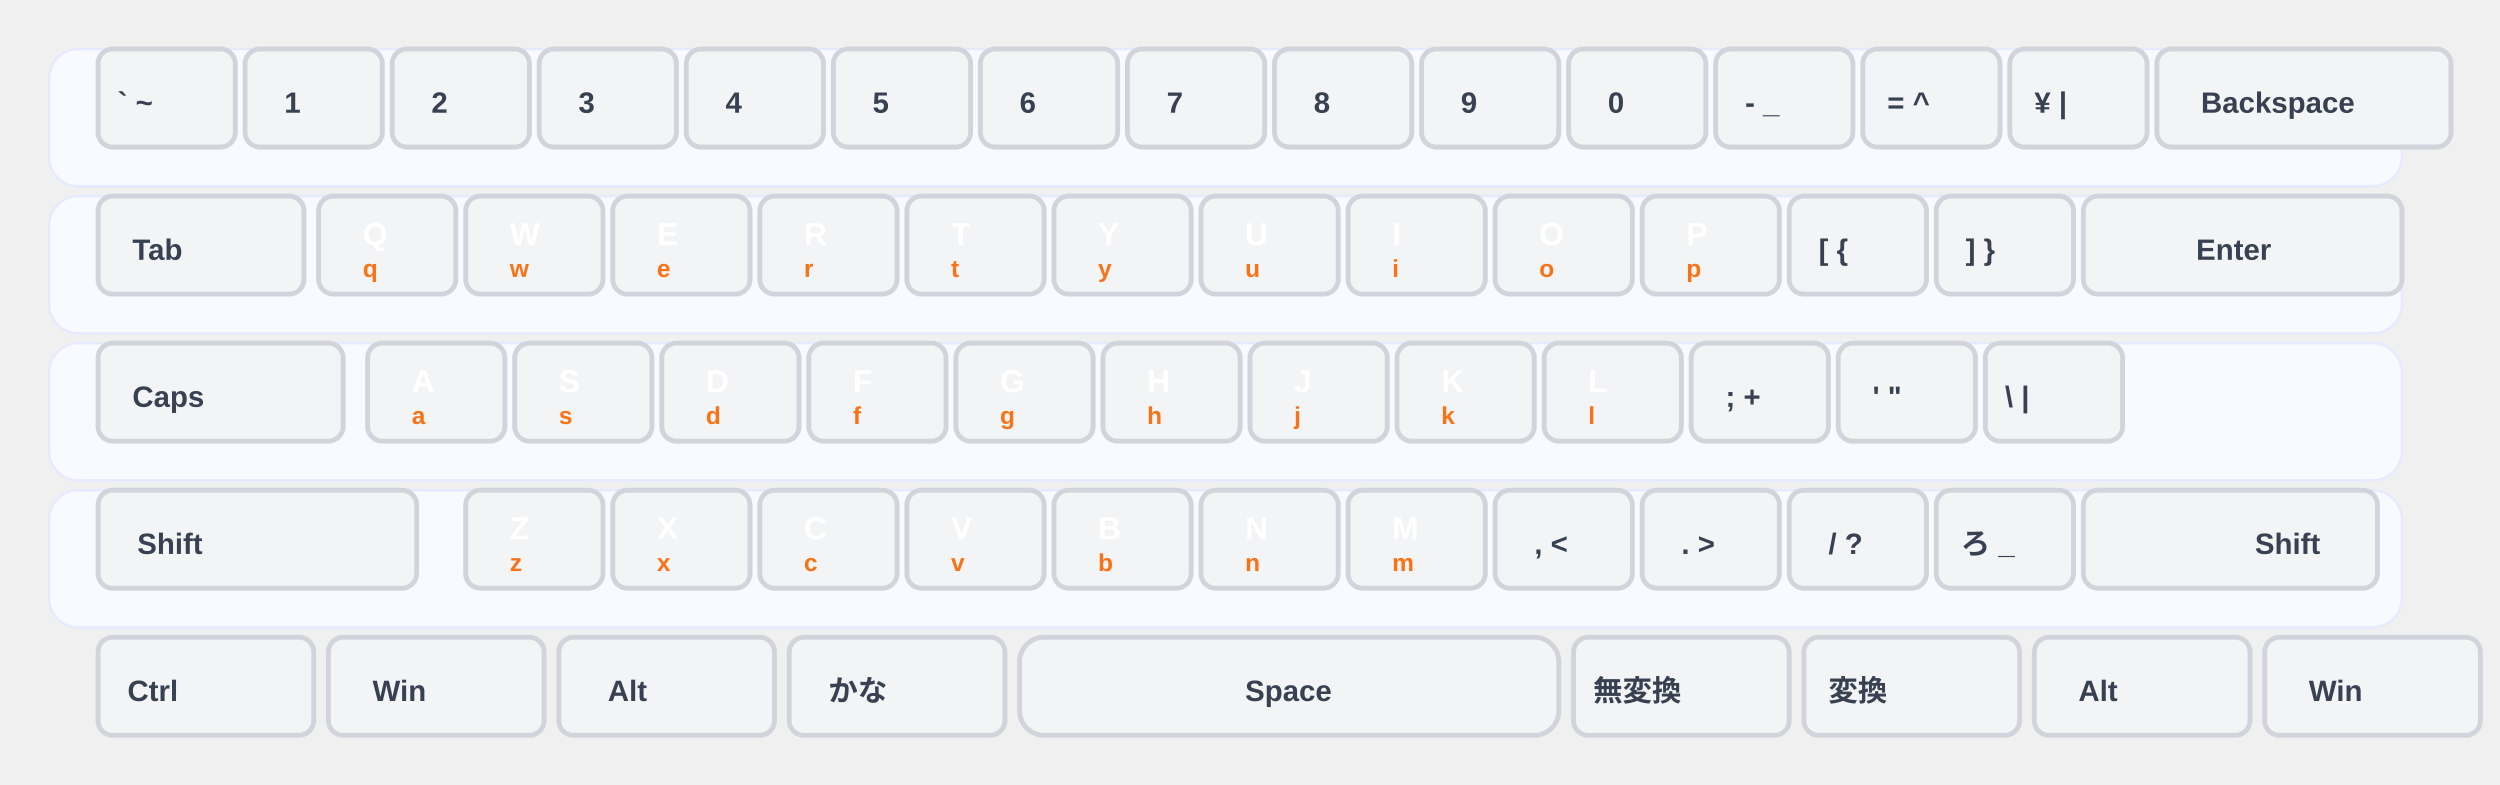
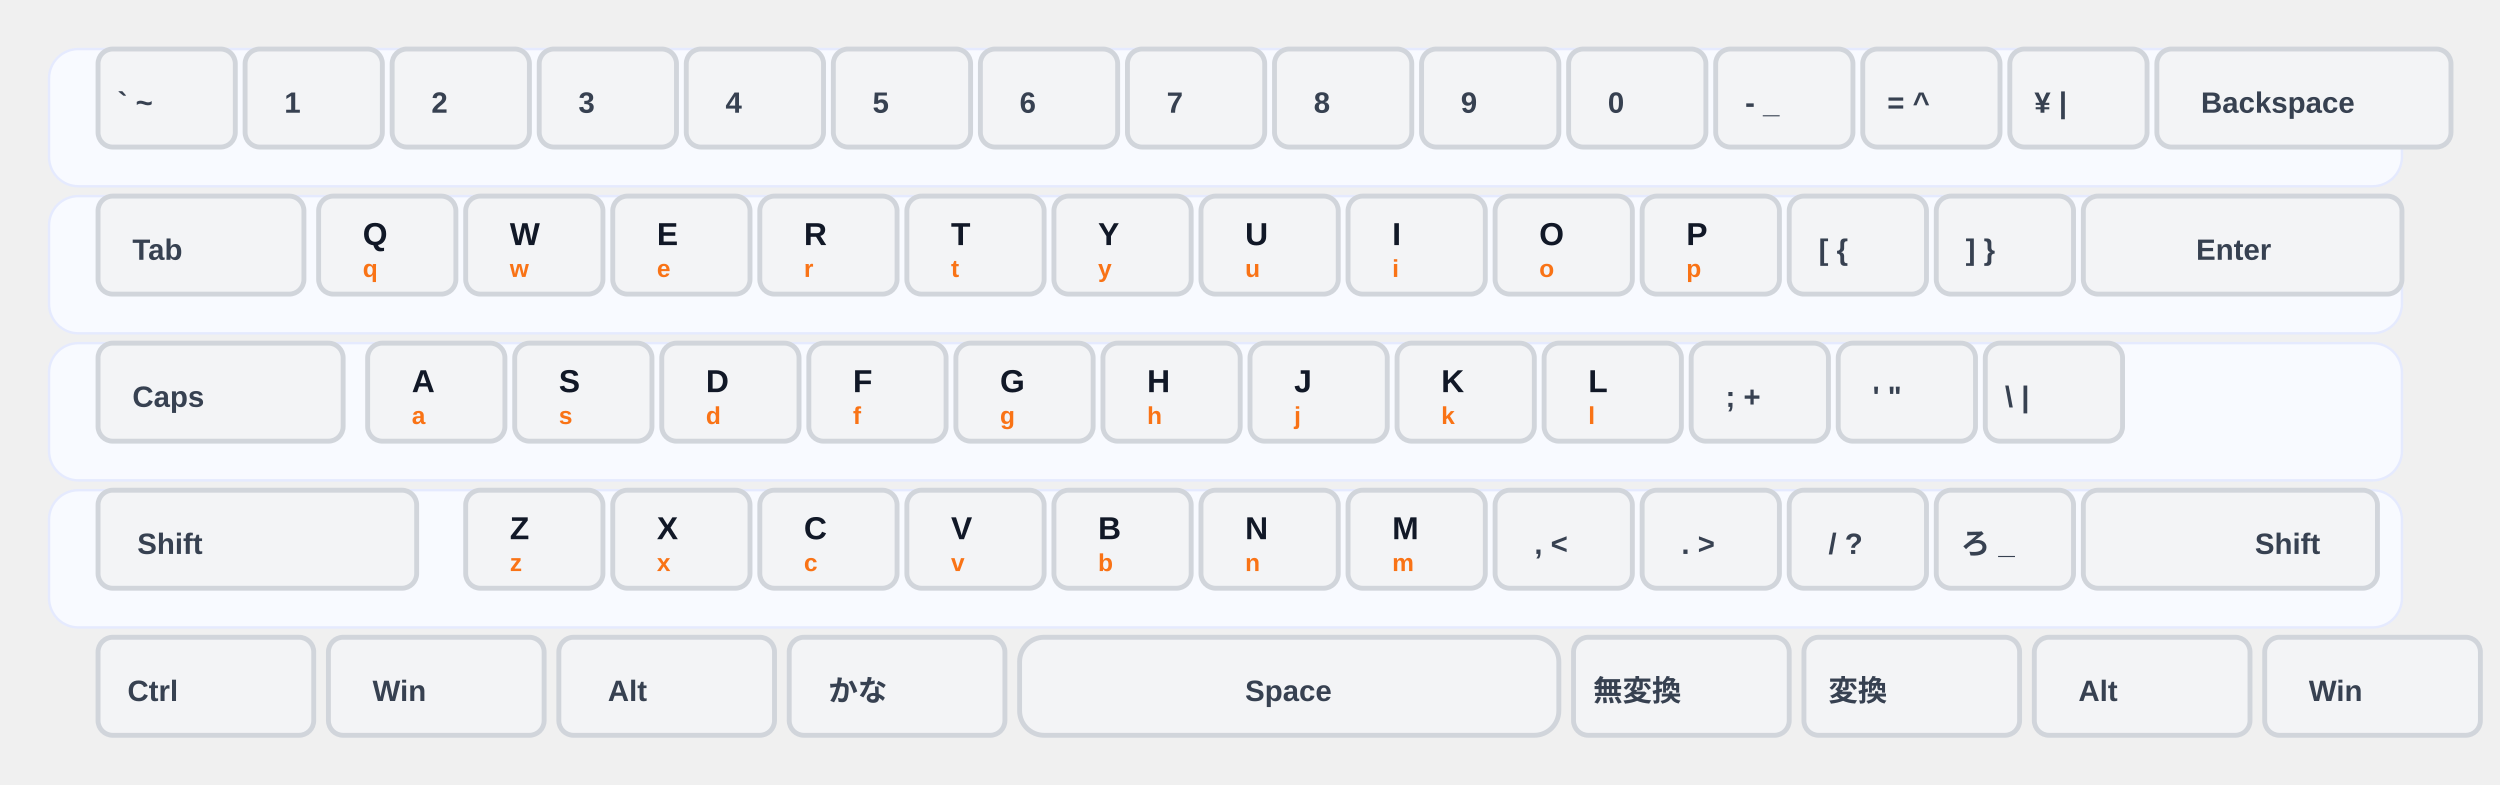
<svg xmlns="http://www.w3.org/2000/svg" viewBox="0 40 1020 320" aria-label="JIS Keyboard Main Block">
  <style>
    .key rect{ fill:#f3f4f6; stroke:#d1d5db; stroke-width:2 }
    .label{ fill:#374151; font:600 12px/1 "Noto Sans JP","Helvetica Neue",Arial,sans-serif; user-select:none }
-     .alpha-label{ font:700 13px/1 "Noto Sans JP","Helvetica Neue",Arial,sans-serif; fill:#fff; }
+     .alpha-label{ font:700 13px/1 "Noto Sans JP","Helvetica Neue",Arial,sans-serif; fill:#111827; }
    .alpha-sub{ font:600 10px/1 "Noto Sans JP","Helvetica Neue",Arial,sans-serif; fill:#f97316; }
  </style>
  <rect x="20" y="60" width="960" height="56" rx="12" fill="#f8faff" stroke="#e5eafe" />
  <rect x="20" y="120" width="960" height="56" rx="12" fill="#f8faff" stroke="#e5eafe" />
  <rect x="20" y="180" width="960" height="56" rx="12" fill="#f8faff" stroke="#e5eafe" />
  <rect x="20" y="240" width="960" height="56" rx="12" fill="#f8faff" stroke="#e5eafe" />
  <g transform="translate(40,60)">
    <g id="key-Backquote" class="key" transform="translate(0,0)">
      <rect width="56" height="40" rx="6" />
      <text class="label" x="8" y="26">` ~</text>
    </g>
    <g id="key-Digit1" class="key" transform="translate(60,0)">
      <rect width="56" height="40" rx="6" />
      <text class="label" x="16" y="26">1</text>
    </g>
    <g id="key-Digit2" class="key" transform="translate(120,0)">
      <rect width="56" height="40" rx="6" />
      <text class="label" x="16" y="26">2</text>
    </g>
    <g id="key-Digit3" class="key" transform="translate(180,0)">
      <rect width="56" height="40" rx="6" />
      <text class="label" x="16" y="26">3</text>
    </g>
    <g id="key-Digit4" class="key" transform="translate(240,0)">
      <rect width="56" height="40" rx="6" />
      <text class="label" x="16" y="26">4</text>
    </g>
    <g id="key-Digit5" class="key" transform="translate(300,0)">
      <rect width="56" height="40" rx="6" />
      <text class="label" x="16" y="26">5</text>
    </g>
    <g id="key-Digit6" class="key" transform="translate(360,0)">
      <rect width="56" height="40" rx="6" />
      <text class="label" x="16" y="26">6</text>
    </g>
    <g id="key-Digit7" class="key" transform="translate(420,0)">
      <rect width="56" height="40" rx="6" />
      <text class="label" x="16" y="26">7</text>
    </g>
    <g id="key-Digit8" class="key" transform="translate(480,0)">
      <rect width="56" height="40" rx="6" />
      <text class="label" x="16" y="26">8</text>
    </g>
    <g id="key-Digit9" class="key" transform="translate(540,0)">
      <rect width="56" height="40" rx="6" />
      <text class="label" x="16" y="26">9</text>
    </g>
    <g id="key-Digit0" class="key" transform="translate(600,0)">
      <rect width="56" height="40" rx="6" />
      <text class="label" x="16" y="26">0</text>
    </g>
    <g id="key-Minus" class="key" transform="translate(660,0)">
      <rect width="56" height="40" rx="6" />
      <text class="label" x="12" y="26">- _</text>
    </g>
    <g id="key-Equal" class="key" transform="translate(720,0)">
      <rect width="56" height="40" rx="6" />
      <text class="label" x="10" y="26">= ^</text>
    </g>
    <g id="key-IntlYen" class="key" transform="translate(780,0)">
      <rect width="56" height="40" rx="6" />
      <text class="label" x="10" y="26">¥ |</text>
    </g>
    <g id="key-Backspace" class="key" transform="translate(840,0)">
      <rect width="120" height="40" rx="6" />
      <text class="label" x="18" y="26">Backspace</text>
    </g>
  </g>
  <g transform="translate(40,120)">
    <g id="key-Tab" class="key" transform="translate(0,0)">
      <rect width="84" height="40" rx="6" />
      <text class="label" x="14" y="26">Tab</text>
    </g>
    <g id="key-KeyQ" class="key" transform="translate(90,0)">
      <rect width="56" height="40" rx="6" />
      <text class="alpha-label" x="18" y="20">Q</text>
      <text class="alpha-sub" x="18" y="33">q</text>
    </g>
    <g id="key-KeyW" class="key" transform="translate(150,0)">
      <rect width="56" height="40" rx="6" />
      <text class="alpha-label" x="18" y="20">W</text>
      <text class="alpha-sub" x="18" y="33">w</text>
    </g>
    <g id="key-KeyE" class="key" transform="translate(210,0)">
      <rect width="56" height="40" rx="6" />
      <text class="alpha-label" x="18" y="20">E</text>
      <text class="alpha-sub" x="18" y="33">e</text>
    </g>
    <g id="key-KeyR" class="key" transform="translate(270,0)">
      <rect width="56" height="40" rx="6" />
      <text class="alpha-label" x="18" y="20">R</text>
      <text class="alpha-sub" x="18" y="33">r</text>
    </g>
    <g id="key-KeyT" class="key" transform="translate(330,0)">
      <rect width="56" height="40" rx="6" />
      <text class="alpha-label" x="18" y="20">T</text>
      <text class="alpha-sub" x="18" y="33">t</text>
    </g>
    <g id="key-KeyY" class="key" transform="translate(390,0)">
      <rect width="56" height="40" rx="6" />
      <text class="alpha-label" x="18" y="20">Y</text>
      <text class="alpha-sub" x="18" y="33">y</text>
    </g>
    <g id="key-KeyU" class="key" transform="translate(450,0)">
      <rect width="56" height="40" rx="6" />
      <text class="alpha-label" x="18" y="20">U</text>
      <text class="alpha-sub" x="18" y="33">u</text>
    </g>
    <g id="key-KeyI" class="key" transform="translate(510,0)">
      <rect width="56" height="40" rx="6" />
      <text class="alpha-label" x="18" y="20">I</text>
      <text class="alpha-sub" x="18" y="33">i</text>
    </g>
    <g id="key-KeyO" class="key" transform="translate(570,0)">
      <rect width="56" height="40" rx="6" />
      <text class="alpha-label" x="18" y="20">O</text>
      <text class="alpha-sub" x="18" y="33">o</text>
    </g>
    <g id="key-KeyP" class="key" transform="translate(630,0)">
      <rect width="56" height="40" rx="6" />
      <text class="alpha-label" x="18" y="20">P</text>
      <text class="alpha-sub" x="18" y="33">p</text>
    </g>
    <g id="key-BracketLeft" class="key" transform="translate(690,0)">
      <rect width="56" height="40" rx="6" />
      <text class="label" x="12" y="26">[ {</text>
    </g>
    <g id="key-BracketRight" class="key" transform="translate(750,0)">
      <rect width="56" height="40" rx="6" />
      <text class="label" x="12" y="26">] }</text>
    </g>
    <g id="key-Enter" class="key" transform="translate(810,0)">
      <rect width="130" height="40" rx="6" />
      <text class="label" x="46" y="26">Enter</text>
    </g>
  </g>
  <g transform="translate(40,180)">
    <g id="key-CapsLock" class="key" transform="translate(0,0)">
      <rect width="100" height="40" rx="6" />
      <text class="label" x="14" y="26">Caps</text>
    </g>
    <g id="key-KeyA" class="key" transform="translate(110,0)">
      <rect width="56" height="40" rx="6" />
      <text class="alpha-label" x="18" y="20">A</text>
      <text class="alpha-sub" x="18" y="33">a</text>
    </g>
    <g id="key-KeyS" class="key" transform="translate(170,0)">
      <rect width="56" height="40" rx="6" />
      <text class="alpha-label" x="18" y="20">S</text>
      <text class="alpha-sub" x="18" y="33">s</text>
    </g>
    <g id="key-KeyD" class="key" transform="translate(230,0)">
      <rect width="56" height="40" rx="6" />
      <text class="alpha-label" x="18" y="20">D</text>
      <text class="alpha-sub" x="18" y="33">d</text>
    </g>
    <g id="key-KeyF" class="key" transform="translate(290,0)">
      <rect width="56" height="40" rx="6" />
      <text class="alpha-label" x="18" y="20">F</text>
      <text class="alpha-sub" x="18" y="33">f</text>
    </g>
    <g id="key-KeyG" class="key" transform="translate(350,0)">
      <rect width="56" height="40" rx="6" />
      <text class="alpha-label" x="18" y="20">G</text>
      <text class="alpha-sub" x="18" y="33">g</text>
    </g>
    <g id="key-KeyH" class="key" transform="translate(410,0)">
      <rect width="56" height="40" rx="6" />
      <text class="alpha-label" x="18" y="20">H</text>
      <text class="alpha-sub" x="18" y="33">h</text>
    </g>
    <g id="key-KeyJ" class="key" transform="translate(470,0)">
      <rect width="56" height="40" rx="6" />
      <text class="alpha-label" x="18" y="20">J</text>
      <text class="alpha-sub" x="18" y="33">j</text>
    </g>
    <g id="key-KeyK" class="key" transform="translate(530,0)">
      <rect width="56" height="40" rx="6" />
      <text class="alpha-label" x="18" y="20">K</text>
      <text class="alpha-sub" x="18" y="33">k</text>
    </g>
    <g id="key-KeyL" class="key" transform="translate(590,0)">
      <rect width="56" height="40" rx="6" />
      <text class="alpha-label" x="18" y="20">L</text>
      <text class="alpha-sub" x="18" y="33">l</text>
    </g>
    <g id="key-Semicolon" class="key" transform="translate(650,0)">
      <rect width="56" height="40" rx="6" />
      <text class="label" x="14" y="26">; +</text>
    </g>
    <g id="key-Quote" class="key" transform="translate(710,0)">
      <rect width="56" height="40" rx="6" />
      <text class="label" x="14" y="26">' "</text>
    </g>
    <g id="key-Backslash" class="key" transform="translate(770,0)">
      <rect width="56" height="40" rx="6" />
      <text class="label" x="8" y="26">\ |</text>
    </g>
  </g>
  <g transform="translate(40,240)">
    <g id="key-ShiftLeft" class="key" transform="translate(0,0)">
      <rect width="130" height="40" rx="6" />
      <text class="label" x="16" y="26">Shift</text>
    </g>
    <g id="key-KeyZ" class="key" transform="translate(150,0)">
      <rect width="56" height="40" rx="6" />
      <text class="alpha-label" x="18" y="20">Z</text>
      <text class="alpha-sub" x="18" y="33">z</text>
    </g>
    <g id="key-KeyX" class="key" transform="translate(210,0)">
      <rect width="56" height="40" rx="6" />
      <text class="alpha-label" x="18" y="20">X</text>
      <text class="alpha-sub" x="18" y="33">x</text>
    </g>
    <g id="key-KeyC" class="key" transform="translate(270,0)">
      <rect width="56" height="40" rx="6" />
      <text class="alpha-label" x="18" y="20">C</text>
      <text class="alpha-sub" x="18" y="33">c</text>
    </g>
    <g id="key-KeyV" class="key" transform="translate(330,0)">
      <rect width="56" height="40" rx="6" />
      <text class="alpha-label" x="18" y="20">V</text>
      <text class="alpha-sub" x="18" y="33">v</text>
    </g>
    <g id="key-KeyB" class="key" transform="translate(390,0)">
      <rect width="56" height="40" rx="6" />
      <text class="alpha-label" x="18" y="20">B</text>
      <text class="alpha-sub" x="18" y="33">b</text>
    </g>
    <g id="key-KeyN" class="key" transform="translate(450,0)">
      <rect width="56" height="40" rx="6" />
      <text class="alpha-label" x="18" y="20">N</text>
      <text class="alpha-sub" x="18" y="33">n</text>
    </g>
    <g id="key-KeyM" class="key" transform="translate(510,0)">
      <rect width="56" height="40" rx="6" />
      <text class="alpha-label" x="18" y="20">M</text>
      <text class="alpha-sub" x="18" y="33">m</text>
    </g>
    <g id="key-Comma" class="key" transform="translate(570,0)">
      <rect width="56" height="40" rx="6" />
      <text class="label" x="16" y="26">, &lt;</text>
    </g>
    <g id="key-Period" class="key" transform="translate(630,0)">
      <rect width="56" height="40" rx="6" />
      <text class="label" x="16" y="26">. &gt;</text>
    </g>
    <g id="key-Slash" class="key" transform="translate(690,0)">
      <rect width="56" height="40" rx="6" />
      <text class="label" x="16" y="26">/ ?</text>
    </g>
    <g id="key-IntlRo" class="key" transform="translate(750,0)">
      <rect width="56" height="40" rx="6" />
      <text class="label" x="10" y="26">ろ _</text>
    </g>
    <g id="key-ShiftRight" class="key" transform="translate(810,0)">
      <rect width="120" height="40" rx="6" />
      <text class="label" x="70" y="26">Shift</text>
    </g>
  </g>
  <g transform="translate(40,300)">
    <g id="key-ControlLeft" class="key" transform="translate(0,0)">
      <rect width="88" height="40" rx="6" />
      <text class="label" x="12" y="26">Ctrl</text>
    </g>
    <g id="key-MetaLeft" class="key" transform="translate(94,0)">
      <rect width="88" height="40" rx="6" />
      <text class="label" x="18" y="26">Win</text>
    </g>
    <g id="key-AltLeft" class="key" transform="translate(188,0)">
      <rect width="88" height="40" rx="6" />
      <text class="label" x="20" y="26">Alt</text>
    </g>
    <g id="key-KanaMode" class="key" transform="translate(282,0)">
      <rect width="88" height="40" rx="6" />
      <text class="label" x="16" y="26">かな</text>
    </g>
    <g id="key-Space" class="key" transform="translate(376,0)">
      <rect width="220" height="40" rx="10" />
      <text class="label" x="92" y="26">Space</text>
    </g>
    <g id="key-NonConvert" class="key" transform="translate(602,0)">
      <rect width="88" height="40" rx="6" />
      <text class="label" x="8" y="26">無変換</text>
    </g>
    <g id="key-Convert" class="key" transform="translate(696,0)">
      <rect width="88" height="40" rx="6" />
      <text class="label" x="10" y="26">変換</text>
    </g>
    <g id="key-AltRight" class="key" transform="translate(790,0)">
      <rect width="88" height="40" rx="6" />
      <text class="label" x="18" y="26">Alt</text>
    </g>
    <g id="key-MetaRight" class="key" transform="translate(884,0)">
      <rect width="88" height="40" rx="6" />
      <text class="label" x="18" y="26">Win</text>
    </g>
    <g id="key-ControlRight" class="key" transform="translate(978,0)">
      <rect width="0" height="0" rx="0" />
    </g>
  </g>
</svg>
